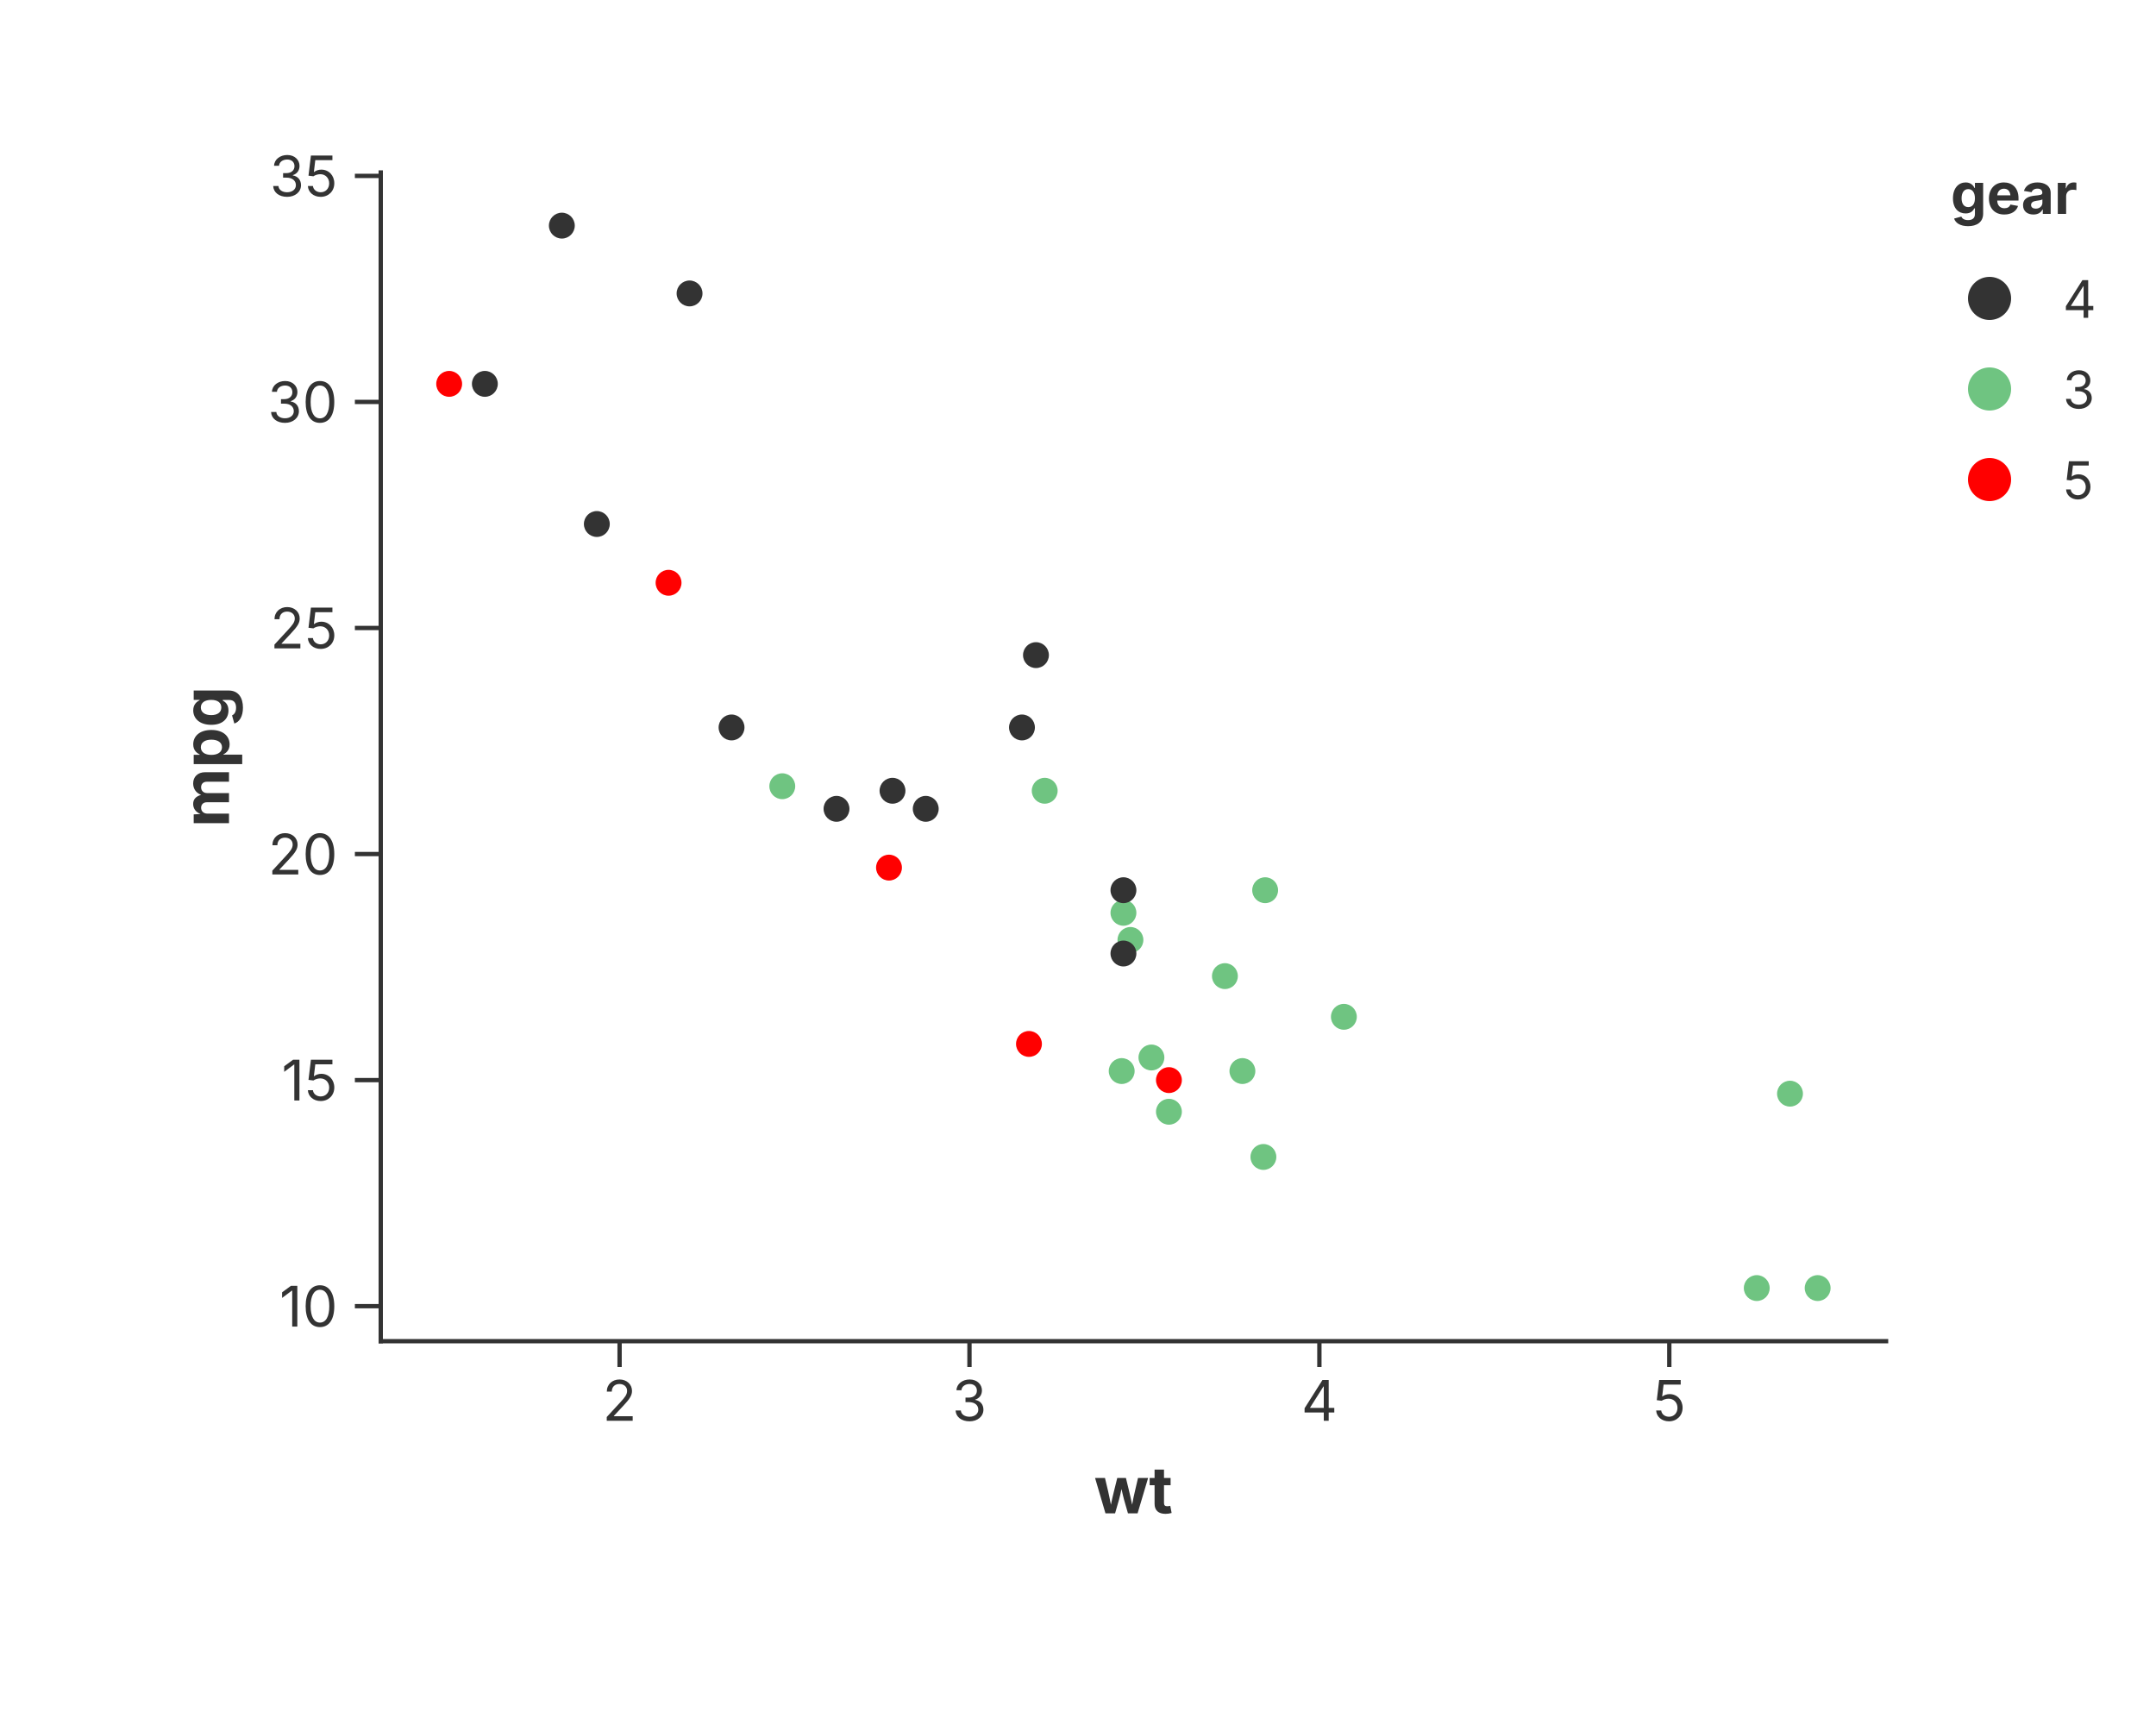
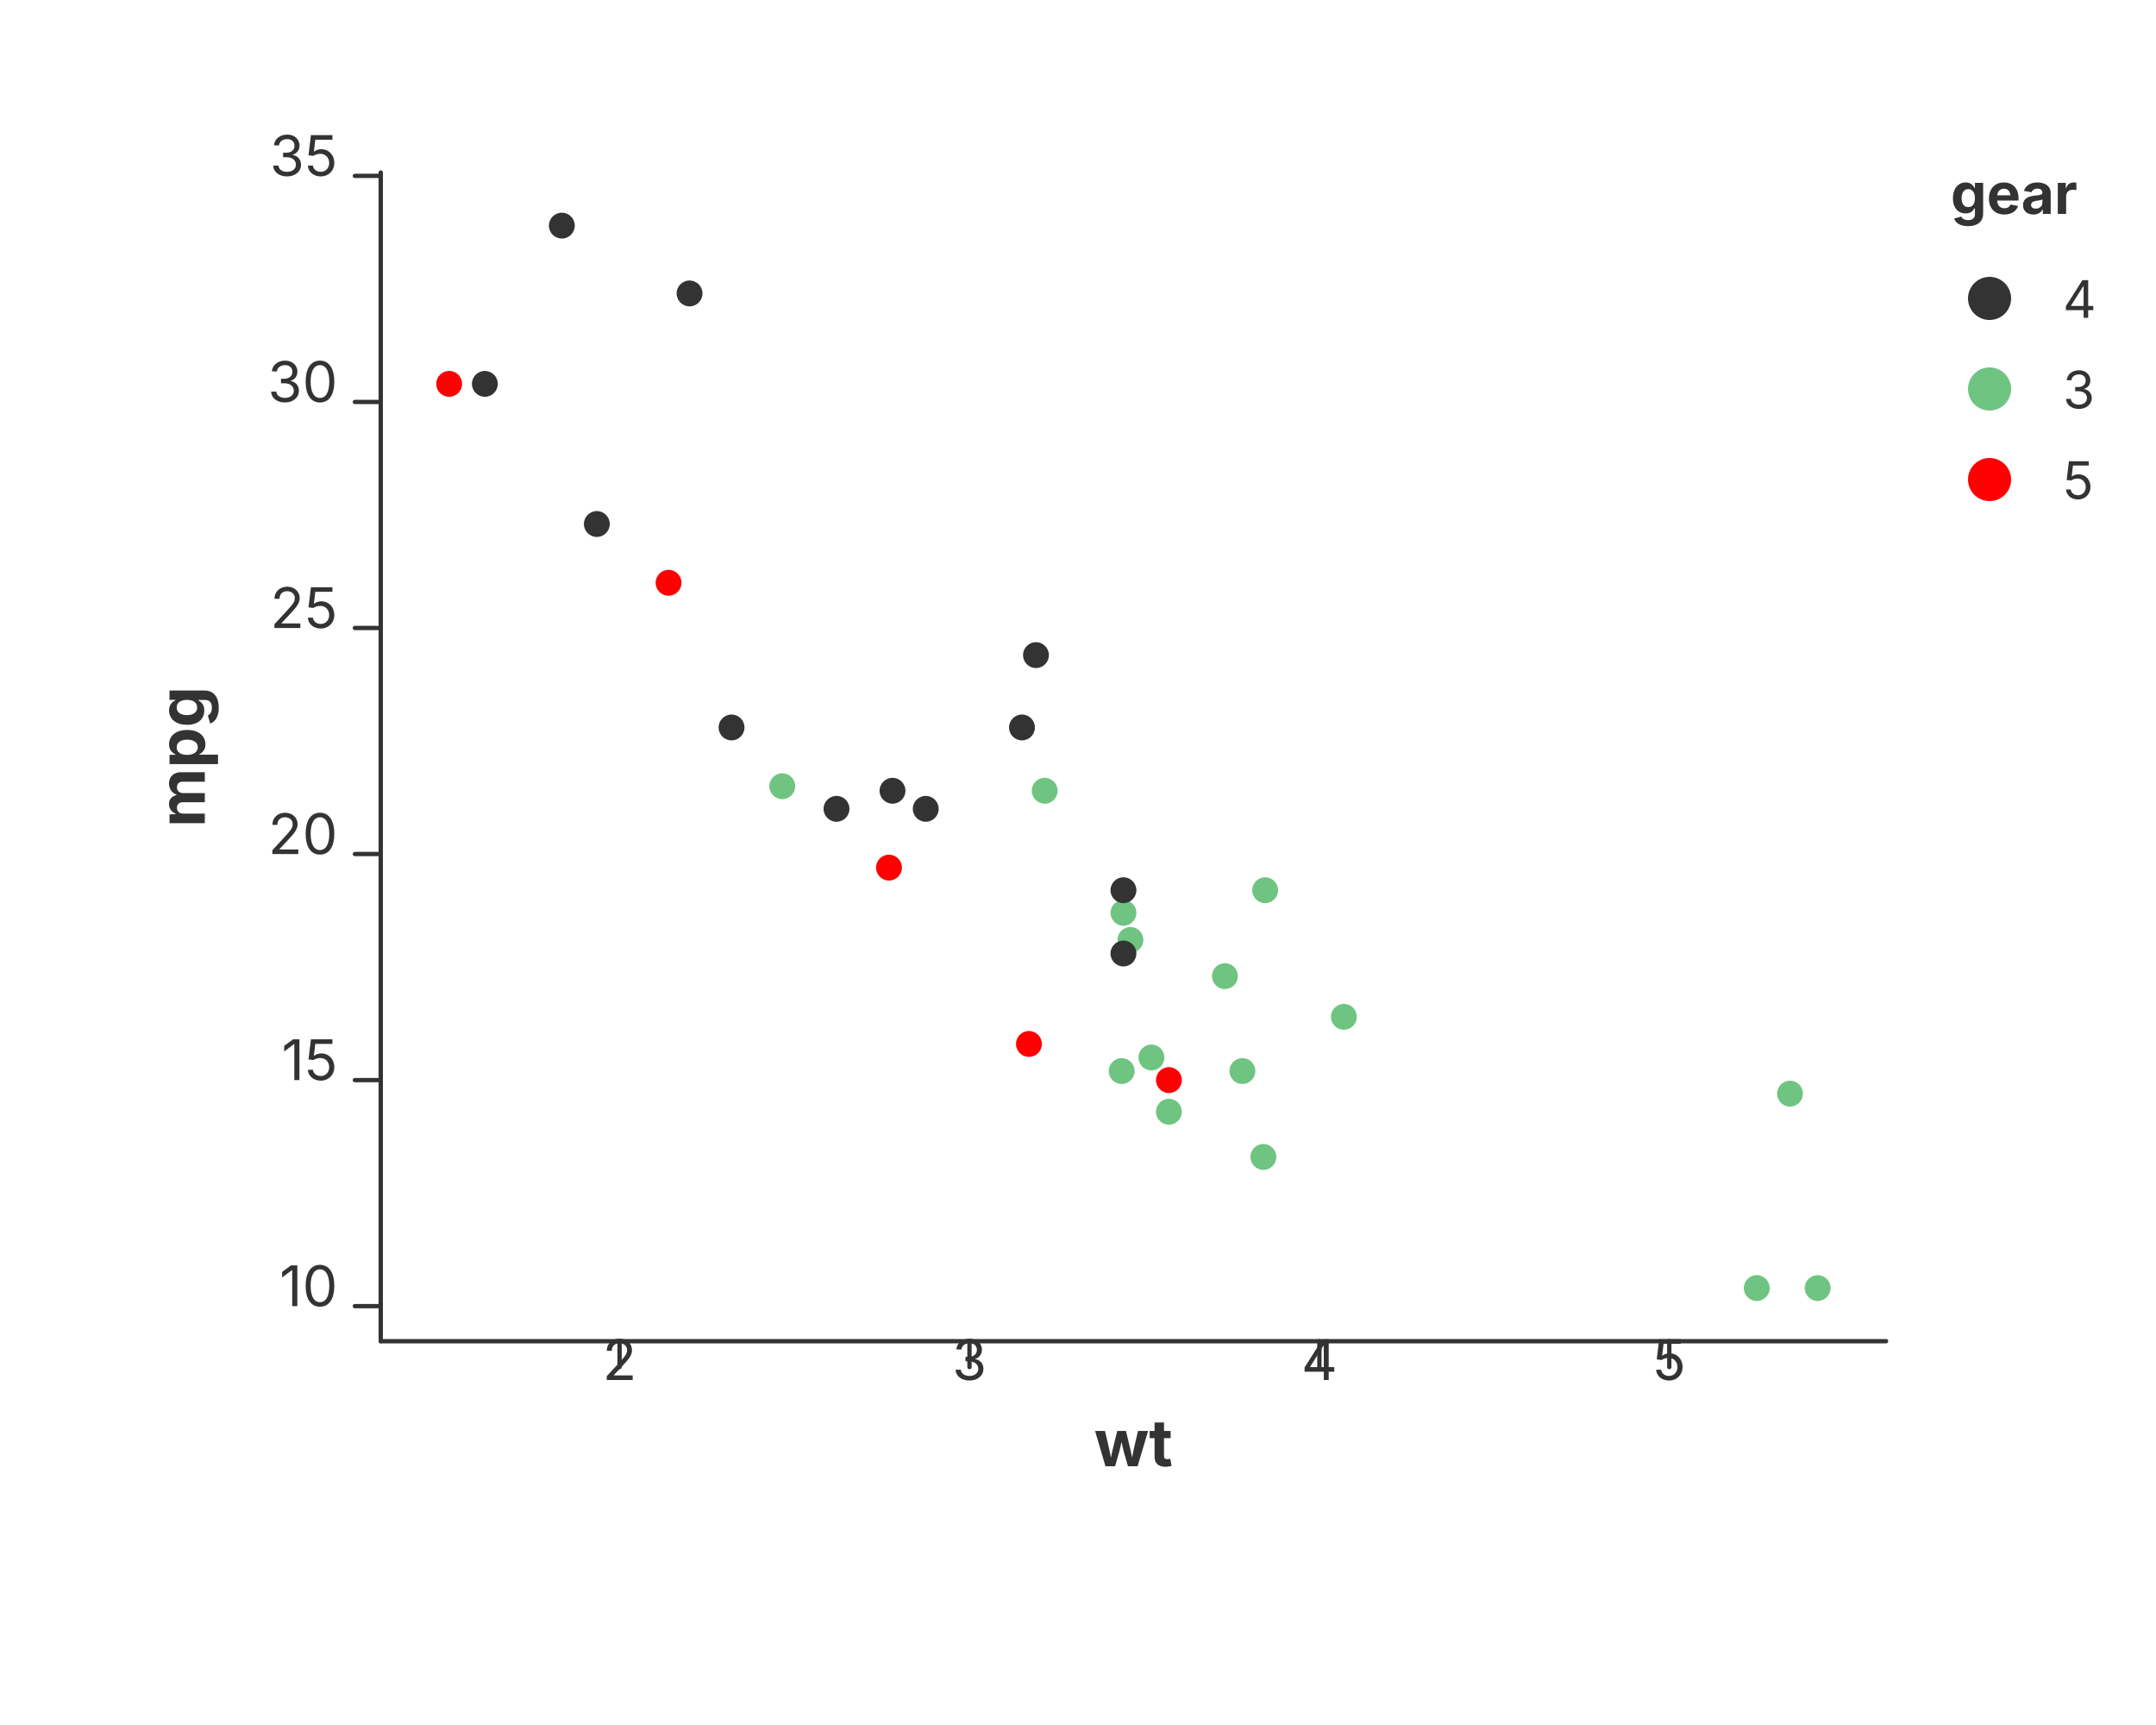
<svg xmlns="http://www.w3.org/2000/svg" width="500" height="400" viewBox="0 0 500 400">
-   <rect width="100%" height="100%" fill="rgba(255,255,255,1.000)" />
-   <line x1="88.30" y1="311.00" x2="437.40" y2="311.00" stroke="rgba(51,51,51,1.000)" stroke-width="1" stroke-linecap="square" />
-   <line x1="143.69" y1="311.00" x2="143.69" y2="317.00" stroke="rgba(51,51,51,1.000)" stroke-width="1.0" />
-   <text x="143.69" y="320.00" font-size="13" font-family="Inter, -apple-system, BlinkMacSystemFont, 'Segoe UI', Roboto, Helvetica, Arial, 'PingFang SC', 'Microsoft YaHei', Ubuntu, Cantarell, 'Noto Sans', sans-serif" fill="rgba(51,51,51,1.000)" text-anchor="middle" dominant-baseline="hanging">2</text>
-   <line x1="224.83" y1="311.00" x2="224.83" y2="317.00" stroke="rgba(51,51,51,1.000)" stroke-width="1.0" />
-   <text x="224.83" y="320.00" font-size="13" font-family="Inter, -apple-system, BlinkMacSystemFont, 'Segoe UI', Roboto, Helvetica, Arial, 'PingFang SC', 'Microsoft YaHei', Ubuntu, Cantarell, 'Noto Sans', sans-serif" fill="rgba(51,51,51,1.000)" text-anchor="middle" dominant-baseline="hanging">3</text>
-   <line x1="305.98" y1="311.00" x2="305.98" y2="317.00" stroke="rgba(51,51,51,1.000)" stroke-width="1.0" />
-   <text x="305.98" y="320.00" font-size="13" font-family="Inter, -apple-system, BlinkMacSystemFont, 'Segoe UI', Roboto, Helvetica, Arial, 'PingFang SC', 'Microsoft YaHei', Ubuntu, Cantarell, 'Noto Sans', sans-serif" fill="rgba(51,51,51,1.000)" text-anchor="middle" dominant-baseline="hanging">4</text>
-   <line x1="387.13" y1="311.00" x2="387.13" y2="317.00" stroke="rgba(51,51,51,1.000)" stroke-width="1.0" />
-   <text x="387.13" y="320.00" font-size="13" font-family="Inter, -apple-system, BlinkMacSystemFont, 'Segoe UI', Roboto, Helvetica, Arial, 'PingFang SC', 'Microsoft YaHei', Ubuntu, Cantarell, 'Noto Sans', sans-serif" fill="rgba(51,51,51,1.000)" text-anchor="middle" dominant-baseline="hanging">5</text>
-   <text x="262.85" y="340.00" text-anchor="middle" font-size="15" font-family="Inter, -apple-system, BlinkMacSystemFont, 'Segoe UI', Roboto, Helvetica, Arial, 'PingFang SC', 'Microsoft YaHei', Ubuntu, Cantarell, 'Noto Sans', sans-serif" fill="rgba(51,51,51,1.000)" font-weight="bold" dominant-baseline="hanging">wt</text>
-   <line x1="88.30" y1="40.00" x2="88.30" y2="311.00" stroke="rgba(51,51,51,1.000)" stroke-width="1" stroke-linecap="square" />
-   <line x1="88.30" y1="302.88" x2="82.30" y2="302.88" stroke="rgba(51,51,51,1.000)" stroke-width="1.0" />
-   <text x="78.30" y="302.88" font-size="13" font-family="Inter, -apple-system, BlinkMacSystemFont, 'Segoe UI', Roboto, Helvetica, Arial, 'PingFang SC', 'Microsoft YaHei', Ubuntu, Cantarell, 'Noto Sans', sans-serif" fill="rgba(51,51,51,1.000)" text-anchor="end" dominant-baseline="central">10</text>
-   <line x1="88.30" y1="250.46" x2="82.30" y2="250.46" stroke="rgba(51,51,51,1.000)" stroke-width="1.0" />
-   <text x="78.30" y="250.46" font-size="13" font-family="Inter, -apple-system, BlinkMacSystemFont, 'Segoe UI', Roboto, Helvetica, Arial, 'PingFang SC', 'Microsoft YaHei', Ubuntu, Cantarell, 'Noto Sans', sans-serif" fill="rgba(51,51,51,1.000)" text-anchor="end" dominant-baseline="central">15</text>
-   <line x1="88.30" y1="198.04" x2="82.30" y2="198.04" stroke="rgba(51,51,51,1.000)" stroke-width="1.0" />
-   <text x="78.30" y="198.04" font-size="13" font-family="Inter, -apple-system, BlinkMacSystemFont, 'Segoe UI', Roboto, Helvetica, Arial, 'PingFang SC', 'Microsoft YaHei', Ubuntu, Cantarell, 'Noto Sans', sans-serif" fill="rgba(51,51,51,1.000)" text-anchor="end" dominant-baseline="central">20</text>
-   <line x1="88.30" y1="145.62" x2="82.30" y2="145.62" stroke="rgba(51,51,51,1.000)" stroke-width="1.0" />
-   <text x="78.30" y="145.62" font-size="13" font-family="Inter, -apple-system, BlinkMacSystemFont, 'Segoe UI', Roboto, Helvetica, Arial, 'PingFang SC', 'Microsoft YaHei', Ubuntu, Cantarell, 'Noto Sans', sans-serif" fill="rgba(51,51,51,1.000)" text-anchor="end" dominant-baseline="central">25</text>
-   <line x1="88.30" y1="93.20" x2="82.30" y2="93.20" stroke="rgba(51,51,51,1.000)" stroke-width="1.0" />
-   <text x="78.30" y="93.20" font-size="13" font-family="Inter, -apple-system, BlinkMacSystemFont, 'Segoe UI', Roboto, Helvetica, Arial, 'PingFang SC', 'Microsoft YaHei', Ubuntu, Cantarell, 'Noto Sans', sans-serif" fill="rgba(51,51,51,1.000)" text-anchor="end" dominant-baseline="central">30</text>
-   <line x1="88.30" y1="40.79" x2="82.30" y2="40.79" stroke="rgba(51,51,51,1.000)" stroke-width="1.0" />
-   <text x="78.30" y="40.79" font-size="13" font-family="Inter, -apple-system, BlinkMacSystemFont, 'Segoe UI', Roboto, Helvetica, Arial, 'PingFang SC', 'Microsoft YaHei', Ubuntu, Cantarell, 'Noto Sans', sans-serif" fill="rgba(51,51,51,1.000)" text-anchor="end" dominant-baseline="central">35</text>
-   <text x="47.50" y="175.50" text-anchor="middle" font-size="15" font-family="Inter, -apple-system, BlinkMacSystemFont, 'Segoe UI', Roboto, Helvetica, Arial, 'PingFang SC', 'Microsoft YaHei', Ubuntu, Cantarell, 'Noto Sans', sans-serif" fill="rgba(51,51,51,1.000)" font-weight="bold" transform="rotate(-90, 47.50, 175.50)" dominant-baseline="middle">mpg</text>
-   <defs>
-     <clipPath id="plot-clip-area">
-       <rect x="88.300" y="40.000" width="349.100" height="271.000" />
-     </clipPath>
-   </defs>
-   <circle cx="193.997" cy="187.556" r="3.000" fill="rgba(51,51,51,1.000)" stroke="none" stroke-width="0.000" fill-opacity="1.000" stroke-opacity="1.000" clip-path="url(#plot-clip-area)" />
-   <circle cx="214.690" cy="187.556" r="3.000" fill="rgba(51,51,51,1.000)" stroke="none" stroke-width="0.000" fill-opacity="1.000" stroke-opacity="1.000" clip-path="url(#plot-clip-area)" />
-   <circle cx="169.653" cy="168.686" r="3.000" fill="rgba(51,51,51,1.000)" stroke="none" stroke-width="0.000" fill-opacity="1.000" stroke-opacity="1.000" clip-path="url(#plot-clip-area)" />
-   <circle cx="242.279" cy="183.363" r="3.000" fill="rgba(111,196,129,1.000)" stroke="none" stroke-width="0.000" fill-opacity="1.000" stroke-opacity="1.000" clip-path="url(#plot-clip-area)" />
-   <circle cx="260.537" cy="211.668" r="3.000" fill="rgba(111,196,129,1.000)" stroke="none" stroke-width="0.000" fill-opacity="1.000" stroke-opacity="1.000" clip-path="url(#plot-clip-area)" />
-   <circle cx="262.160" cy="217.958" r="3.000" fill="rgba(111,196,129,1.000)" stroke="none" stroke-width="0.000" fill-opacity="1.000" stroke-opacity="1.000" clip-path="url(#plot-clip-area)" />
-   <circle cx="271.086" cy="257.796" r="3.000" fill="rgba(111,196,129,1.000)" stroke="none" stroke-width="0.000" fill-opacity="1.000" stroke-opacity="1.000" clip-path="url(#plot-clip-area)" />
-   <circle cx="240.251" cy="151.912" r="3.000" fill="rgba(51,51,51,1.000)" stroke="none" stroke-width="0.000" fill-opacity="1.000" stroke-opacity="1.000" clip-path="url(#plot-clip-area)" />
-   <circle cx="237.005" cy="168.686" r="3.000" fill="rgba(51,51,51,1.000)" stroke="none" stroke-width="0.000" fill-opacity="1.000" stroke-opacity="1.000" clip-path="url(#plot-clip-area)" />
-   <circle cx="260.537" cy="206.426" r="3.000" fill="rgba(51,51,51,1.000)" stroke="none" stroke-width="0.000" fill-opacity="1.000" stroke-opacity="1.000" clip-path="url(#plot-clip-area)" />
-   <circle cx="260.537" cy="221.103" r="3.000" fill="rgba(51,51,51,1.000)" stroke="none" stroke-width="0.000" fill-opacity="1.000" stroke-opacity="1.000" clip-path="url(#plot-clip-area)" />
-   <circle cx="311.660" cy="235.780" r="3.000" fill="rgba(111,196,129,1.000)" stroke="none" stroke-width="0.000" fill-opacity="1.000" stroke-opacity="1.000" clip-path="url(#plot-clip-area)" />
-   <circle cx="284.070" cy="226.345" r="3.000" fill="rgba(111,196,129,1.000)" stroke="none" stroke-width="0.000" fill-opacity="1.000" stroke-opacity="1.000" clip-path="url(#plot-clip-area)" />
-   <circle cx="288.127" cy="248.361" r="3.000" fill="rgba(111,196,129,1.000)" stroke="none" stroke-width="0.000" fill-opacity="1.000" stroke-opacity="1.000" clip-path="url(#plot-clip-area)" />
-   <circle cx="407.412" cy="298.682" r="3.000" fill="rgba(111,196,129,1.000)" stroke="none" stroke-width="0.000" fill-opacity="1.000" stroke-opacity="1.000" clip-path="url(#plot-clip-area)" />
-   <circle cx="421.532" cy="298.682" r="3.000" fill="rgba(111,196,129,1.000)" stroke="none" stroke-width="0.000" fill-opacity="1.000" stroke-opacity="1.000" clip-path="url(#plot-clip-area)" />
-   <circle cx="415.121" cy="253.603" r="3.000" fill="rgba(111,196,129,1.000)" stroke="none" stroke-width="0.000" fill-opacity="1.000" stroke-opacity="1.000" clip-path="url(#plot-clip-area)" />
-   <circle cx="159.916" cy="68.044" r="3.000" fill="rgba(51,51,51,1.000)" stroke="none" stroke-width="0.000" fill-opacity="1.000" stroke-opacity="1.000" clip-path="url(#plot-clip-area)" />
-   <circle cx="112.445" cy="89.011" r="3.000" fill="rgba(51,51,51,1.000)" stroke="none" stroke-width="0.000" fill-opacity="1.000" stroke-opacity="1.000" clip-path="url(#plot-clip-area)" />
-   <circle cx="130.297" cy="52.318" r="3.000" fill="rgba(51,51,51,1.000)" stroke="none" stroke-width="0.000" fill-opacity="1.000" stroke-opacity="1.000" clip-path="url(#plot-clip-area)" />
-   <circle cx="181.420" cy="182.314" r="3.000" fill="rgba(111,196,129,1.000)" stroke="none" stroke-width="0.000" fill-opacity="1.000" stroke-opacity="1.000" clip-path="url(#plot-clip-area)" />
-   <circle cx="267.029" cy="245.216" r="3.000" fill="rgba(111,196,129,1.000)" stroke="none" stroke-width="0.000" fill-opacity="1.000" stroke-opacity="1.000" clip-path="url(#plot-clip-area)" />
-   <circle cx="260.132" cy="248.361" r="3.000" fill="rgba(111,196,129,1.000)" stroke="none" stroke-width="0.000" fill-opacity="1.000" stroke-opacity="1.000" clip-path="url(#plot-clip-area)" />
-   <circle cx="292.996" cy="268.280" r="3.000" fill="rgba(111,196,129,1.000)" stroke="none" stroke-width="0.000" fill-opacity="1.000" stroke-opacity="1.000" clip-path="url(#plot-clip-area)" />
-   <circle cx="293.402" cy="206.426" r="3.000" fill="rgba(111,196,129,1.000)" stroke="none" stroke-width="0.000" fill-opacity="1.000" stroke-opacity="1.000" clip-path="url(#plot-clip-area)" />
-   <circle cx="138.412" cy="121.510" r="3.000" fill="rgba(51,51,51,1.000)" stroke="none" stroke-width="0.000" fill-opacity="1.000" stroke-opacity="1.000" clip-path="url(#plot-clip-area)" />
-   <circle cx="155.047" cy="135.138" r="3.000" fill="rgba(255,0,0,1.000)" stroke="none" stroke-width="0.000" fill-opacity="1.000" stroke-opacity="1.000" clip-path="url(#plot-clip-area)" />
-   <circle cx="104.168" cy="89.011" r="3.000" fill="rgba(255,0,0,1.000)" stroke="none" stroke-width="0.000" fill-opacity="1.000" stroke-opacity="1.000" clip-path="url(#plot-clip-area)" />
-   <circle cx="238.628" cy="242.071" r="3.000" fill="rgba(255,0,0,1.000)" stroke="none" stroke-width="0.000" fill-opacity="1.000" stroke-opacity="1.000" clip-path="url(#plot-clip-area)" />
-   <circle cx="206.169" cy="201.185" r="3.000" fill="rgba(255,0,0,1.000)" stroke="none" stroke-width="0.000" fill-opacity="1.000" stroke-opacity="1.000" clip-path="url(#plot-clip-area)" />
-   <circle cx="271.086" cy="250.457" r="3.000" fill="rgba(255,0,0,1.000)" stroke="none" stroke-width="0.000" fill-opacity="1.000" stroke-opacity="1.000" clip-path="url(#plot-clip-area)" />
-   <circle cx="206.981" cy="183.363" r="3.000" fill="rgba(51,51,51,1.000)" stroke="none" stroke-width="0.000" fill-opacity="1.000" stroke-opacity="1.000" clip-path="url(#plot-clip-area)" />
-   <text x="452.400" y="49.600" font-size="13.2" font-family="Inter, -apple-system, BlinkMacSystemFont, 'Segoe UI', Roboto, Helvetica, Arial, 'PingFang SC', 'Microsoft YaHei', Ubuntu, Cantarell, 'Noto Sans', sans-serif" fill="rgba(51,51,51,1.000)" fill-opacity="1.000" text-anchor="start" font-weight="bold">gear</text>
+   <rect x="0.000" y="0.000" width="500.000" height="400.000" fill="rgba(255,255,255,1.000)" stroke="none" stroke-width="0.000" fill-opacity="1.000" stroke-opacity="1.000" />
+   <path d="M 88.300 311.000 L 437.400 311.000" stroke="rgba(51,51,51,1.000)" stroke-width="1.000" stroke-opacity="1.000" fill="none" stroke-linejoin="round" stroke-linecap="round" />
+   <path d="M 143.686 311.000 L 143.686 317.000" stroke="rgba(51,51,51,1.000)" stroke-width="1.000" stroke-opacity="1.000" fill="none" stroke-linejoin="round" stroke-linecap="round" />
+   <text x="143.686" y="320.000" font-size="13.0" font-family="Inter, -apple-system, BlinkMacSystemFont, 'Segoe UI', Roboto, Helvetica, Arial, 'PingFang SC', 'Microsoft YaHei', Ubuntu, Cantarell, 'Noto Sans', sans-serif" fill="rgba(51,51,51,1.000)" fill-opacity="1.000" text-anchor="middle" font-weight="normal" dominant_baseline="hanging" transform="rotate(0 143.686 320.000)">2</text>
+   <path d="M 224.833 311.000 L 224.833 317.000" stroke="rgba(51,51,51,1.000)" stroke-width="1.000" stroke-opacity="1.000" fill="none" stroke-linejoin="round" stroke-linecap="round" />
+   <text x="224.833" y="320.000" font-size="13.0" font-family="Inter, -apple-system, BlinkMacSystemFont, 'Segoe UI', Roboto, Helvetica, Arial, 'PingFang SC', 'Microsoft YaHei', Ubuntu, Cantarell, 'Noto Sans', sans-serif" fill="rgba(51,51,51,1.000)" fill-opacity="1.000" text-anchor="middle" font-weight="normal" dominant_baseline="hanging" transform="rotate(0 224.833 320.000)">3</text>
+   <path d="M 305.979 311.000 L 305.979 317.000" stroke="rgba(51,51,51,1.000)" stroke-width="1.000" stroke-opacity="1.000" fill="none" stroke-linejoin="round" stroke-linecap="round" />
+   <text x="305.979" y="320.000" font-size="13.0" font-family="Inter, -apple-system, BlinkMacSystemFont, 'Segoe UI', Roboto, Helvetica, Arial, 'PingFang SC', 'Microsoft YaHei', Ubuntu, Cantarell, 'Noto Sans', sans-serif" fill="rgba(51,51,51,1.000)" fill-opacity="1.000" text-anchor="middle" font-weight="normal" dominant_baseline="hanging" transform="rotate(0 305.979 320.000)">4</text>
+   <path d="M 387.126 311.000 L 387.126 317.000" stroke="rgba(51,51,51,1.000)" stroke-width="1.000" stroke-opacity="1.000" fill="none" stroke-linejoin="round" stroke-linecap="round" />
+   <text x="387.126" y="320.000" font-size="13.0" font-family="Inter, -apple-system, BlinkMacSystemFont, 'Segoe UI', Roboto, Helvetica, Arial, 'PingFang SC', 'Microsoft YaHei', Ubuntu, Cantarell, 'Noto Sans', sans-serif" fill="rgba(51,51,51,1.000)" fill-opacity="1.000" text-anchor="middle" font-weight="normal" dominant_baseline="hanging" transform="rotate(0 387.126 320.000)">5</text>
+   <text x="262.850" y="340.000" font-size="15.0" font-family="Inter, -apple-system, BlinkMacSystemFont, 'Segoe UI', Roboto, Helvetica, Arial, 'PingFang SC', 'Microsoft YaHei', Ubuntu, Cantarell, 'Noto Sans', sans-serif" fill="rgba(51,51,51,1.000)" fill-opacity="1.000" text-anchor="middle" font-weight="bold" dominant_baseline="hanging" transform="rotate(0 262.850 340.000)">wt</text>
+   <path d="M 88.300 40.000 L 88.300 311.000" stroke="rgba(51,51,51,1.000)" stroke-width="1.000" stroke-opacity="1.000" fill="none" stroke-linejoin="round" stroke-linecap="round" />
+   <path d="M 88.300 302.875 L 82.300 302.875" stroke="rgba(51,51,51,1.000)" stroke-width="1.000" stroke-opacity="1.000" fill="none" stroke-linejoin="round" stroke-linecap="round" />
+   <text x="78.300" y="302.875" font-size="13.0" font-family="Inter, -apple-system, BlinkMacSystemFont, 'Segoe UI', Roboto, Helvetica, Arial, 'PingFang SC', 'Microsoft YaHei', Ubuntu, Cantarell, 'Noto Sans', sans-serif" fill="rgba(51,51,51,1.000)" fill-opacity="1.000" text-anchor="end" font-weight="normal" dominant_baseline="central" transform="rotate(0 78.300 302.875)">10</text>
+   <path d="M 88.300 250.457 L 82.300 250.457" stroke="rgba(51,51,51,1.000)" stroke-width="1.000" stroke-opacity="1.000" fill="none" stroke-linejoin="round" stroke-linecap="round" />
+   <text x="78.300" y="250.457" font-size="13.0" font-family="Inter, -apple-system, BlinkMacSystemFont, 'Segoe UI', Roboto, Helvetica, Arial, 'PingFang SC', 'Microsoft YaHei', Ubuntu, Cantarell, 'Noto Sans', sans-serif" fill="rgba(51,51,51,1.000)" fill-opacity="1.000" text-anchor="end" font-weight="normal" dominant_baseline="central" transform="rotate(0 78.300 250.457)">15</text>
+   <path d="M 88.300 198.040 L 82.300 198.040" stroke="rgba(51,51,51,1.000)" stroke-width="1.000" stroke-opacity="1.000" fill="none" stroke-linejoin="round" stroke-linecap="round" />
+   <text x="78.300" y="198.040" font-size="13.0" font-family="Inter, -apple-system, BlinkMacSystemFont, 'Segoe UI', Roboto, Helvetica, Arial, 'PingFang SC', 'Microsoft YaHei', Ubuntu, Cantarell, 'Noto Sans', sans-serif" fill="rgba(51,51,51,1.000)" fill-opacity="1.000" text-anchor="end" font-weight="normal" dominant_baseline="central" transform="rotate(0 78.300 198.040)">20</text>
+   <path d="M 88.300 145.622 L 82.300 145.622" stroke="rgba(51,51,51,1.000)" stroke-width="1.000" stroke-opacity="1.000" fill="none" stroke-linejoin="round" stroke-linecap="round" />
+   <text x="78.300" y="145.622" font-size="13.0" font-family="Inter, -apple-system, BlinkMacSystemFont, 'Segoe UI', Roboto, Helvetica, Arial, 'PingFang SC', 'Microsoft YaHei', Ubuntu, Cantarell, 'Noto Sans', sans-serif" fill="rgba(51,51,51,1.000)" fill-opacity="1.000" text-anchor="end" font-weight="normal" dominant_baseline="central" transform="rotate(0 78.300 145.622)">25</text>
+   <path d="M 88.300 93.204 L 82.300 93.204" stroke="rgba(51,51,51,1.000)" stroke-width="1.000" stroke-opacity="1.000" fill="none" stroke-linejoin="round" stroke-linecap="round" />
+   <text x="78.300" y="93.204" font-size="13.0" font-family="Inter, -apple-system, BlinkMacSystemFont, 'Segoe UI', Roboto, Helvetica, Arial, 'PingFang SC', 'Microsoft YaHei', Ubuntu, Cantarell, 'Noto Sans', sans-serif" fill="rgba(51,51,51,1.000)" fill-opacity="1.000" text-anchor="end" font-weight="normal" dominant_baseline="central" transform="rotate(0 78.300 93.204)">30</text>
+   <path d="M 88.300 40.786 L 82.300 40.786" stroke="rgba(51,51,51,1.000)" stroke-width="1.000" stroke-opacity="1.000" fill="none" stroke-linejoin="round" stroke-linecap="round" />
+   <text x="78.300" y="40.786" font-size="13.0" font-family="Inter, -apple-system, BlinkMacSystemFont, 'Segoe UI', Roboto, Helvetica, Arial, 'PingFang SC', 'Microsoft YaHei', Ubuntu, Cantarell, 'Noto Sans', sans-serif" fill="rgba(51,51,51,1.000)" fill-opacity="1.000" text-anchor="end" font-weight="normal" dominant_baseline="central" transform="rotate(0 78.300 40.786)">35</text>
+   <text x="47.500" y="175.500" font-size="15.0" font-family="Inter, -apple-system, BlinkMacSystemFont, 'Segoe UI', Roboto, Helvetica, Arial, 'PingFang SC', 'Microsoft YaHei', Ubuntu, Cantarell, 'Noto Sans', sans-serif" fill="rgba(51,51,51,1.000)" fill-opacity="1.000" text-anchor="middle" font-weight="bold" dominant_baseline="middle" transform="rotate(-90 47.500 175.500)">mpg</text>
+   <circle cx="193.997" cy="187.556" r="3.000" fill="rgba(51,51,51,1.000)" stroke="none" stroke-width="0.000" fill-opacity="1.000" stroke-opacity="1.000" />
+   <circle cx="214.690" cy="187.556" r="3.000" fill="rgba(51,51,51,1.000)" stroke="none" stroke-width="0.000" fill-opacity="1.000" stroke-opacity="1.000" />
+   <circle cx="169.653" cy="168.686" r="3.000" fill="rgba(51,51,51,1.000)" stroke="none" stroke-width="0.000" fill-opacity="1.000" stroke-opacity="1.000" />
+   <circle cx="242.279" cy="183.363" r="3.000" fill="rgba(111,196,129,1.000)" stroke="none" stroke-width="0.000" fill-opacity="1.000" stroke-opacity="1.000" />
+   <circle cx="260.537" cy="211.668" r="3.000" fill="rgba(111,196,129,1.000)" stroke="none" stroke-width="0.000" fill-opacity="1.000" stroke-opacity="1.000" />
+   <circle cx="262.160" cy="217.958" r="3.000" fill="rgba(111,196,129,1.000)" stroke="none" stroke-width="0.000" fill-opacity="1.000" stroke-opacity="1.000" />
+   <circle cx="271.086" cy="257.796" r="3.000" fill="rgba(111,196,129,1.000)" stroke="none" stroke-width="0.000" fill-opacity="1.000" stroke-opacity="1.000" />
+   <circle cx="240.251" cy="151.912" r="3.000" fill="rgba(51,51,51,1.000)" stroke="none" stroke-width="0.000" fill-opacity="1.000" stroke-opacity="1.000" />
+   <circle cx="237.005" cy="168.686" r="3.000" fill="rgba(51,51,51,1.000)" stroke="none" stroke-width="0.000" fill-opacity="1.000" stroke-opacity="1.000" />
+   <circle cx="260.537" cy="206.426" r="3.000" fill="rgba(51,51,51,1.000)" stroke="none" stroke-width="0.000" fill-opacity="1.000" stroke-opacity="1.000" />
+   <circle cx="260.537" cy="221.103" r="3.000" fill="rgba(51,51,51,1.000)" stroke="none" stroke-width="0.000" fill-opacity="1.000" stroke-opacity="1.000" />
+   <circle cx="311.660" cy="235.780" r="3.000" fill="rgba(111,196,129,1.000)" stroke="none" stroke-width="0.000" fill-opacity="1.000" stroke-opacity="1.000" />
+   <circle cx="284.070" cy="226.345" r="3.000" fill="rgba(111,196,129,1.000)" stroke="none" stroke-width="0.000" fill-opacity="1.000" stroke-opacity="1.000" />
+   <circle cx="288.127" cy="248.361" r="3.000" fill="rgba(111,196,129,1.000)" stroke="none" stroke-width="0.000" fill-opacity="1.000" stroke-opacity="1.000" />
+   <circle cx="407.412" cy="298.682" r="3.000" fill="rgba(111,196,129,1.000)" stroke="none" stroke-width="0.000" fill-opacity="1.000" stroke-opacity="1.000" />
+   <circle cx="421.532" cy="298.682" r="3.000" fill="rgba(111,196,129,1.000)" stroke="none" stroke-width="0.000" fill-opacity="1.000" stroke-opacity="1.000" />
+   <circle cx="415.121" cy="253.603" r="3.000" fill="rgba(111,196,129,1.000)" stroke="none" stroke-width="0.000" fill-opacity="1.000" stroke-opacity="1.000" />
+   <circle cx="159.916" cy="68.044" r="3.000" fill="rgba(51,51,51,1.000)" stroke="none" stroke-width="0.000" fill-opacity="1.000" stroke-opacity="1.000" />
+   <circle cx="112.445" cy="89.011" r="3.000" fill="rgba(51,51,51,1.000)" stroke="none" stroke-width="0.000" fill-opacity="1.000" stroke-opacity="1.000" />
+   <circle cx="130.297" cy="52.318" r="3.000" fill="rgba(51,51,51,1.000)" stroke="none" stroke-width="0.000" fill-opacity="1.000" stroke-opacity="1.000" />
+   <circle cx="181.420" cy="182.314" r="3.000" fill="rgba(111,196,129,1.000)" stroke="none" stroke-width="0.000" fill-opacity="1.000" stroke-opacity="1.000" />
+   <circle cx="267.029" cy="245.216" r="3.000" fill="rgba(111,196,129,1.000)" stroke="none" stroke-width="0.000" fill-opacity="1.000" stroke-opacity="1.000" />
+   <circle cx="260.132" cy="248.361" r="3.000" fill="rgba(111,196,129,1.000)" stroke="none" stroke-width="0.000" fill-opacity="1.000" stroke-opacity="1.000" />
+   <circle cx="292.996" cy="268.280" r="3.000" fill="rgba(111,196,129,1.000)" stroke="none" stroke-width="0.000" fill-opacity="1.000" stroke-opacity="1.000" />
+   <circle cx="293.402" cy="206.426" r="3.000" fill="rgba(111,196,129,1.000)" stroke="none" stroke-width="0.000" fill-opacity="1.000" stroke-opacity="1.000" />
+   <circle cx="138.412" cy="121.510" r="3.000" fill="rgba(51,51,51,1.000)" stroke="none" stroke-width="0.000" fill-opacity="1.000" stroke-opacity="1.000" />
+   <circle cx="155.047" cy="135.138" r="3.000" fill="rgba(255,0,0,1.000)" stroke="none" stroke-width="0.000" fill-opacity="1.000" stroke-opacity="1.000" />
+   <circle cx="104.168" cy="89.011" r="3.000" fill="rgba(255,0,0,1.000)" stroke="none" stroke-width="0.000" fill-opacity="1.000" stroke-opacity="1.000" />
+   <circle cx="238.628" cy="242.071" r="3.000" fill="rgba(255,0,0,1.000)" stroke="none" stroke-width="0.000" fill-opacity="1.000" stroke-opacity="1.000" />
+   <circle cx="206.169" cy="201.185" r="3.000" fill="rgba(255,0,0,1.000)" stroke="none" stroke-width="0.000" fill-opacity="1.000" stroke-opacity="1.000" />
+   <circle cx="271.086" cy="250.457" r="3.000" fill="rgba(255,0,0,1.000)" stroke="none" stroke-width="0.000" fill-opacity="1.000" stroke-opacity="1.000" />
+   <circle cx="206.981" cy="183.363" r="3.000" fill="rgba(51,51,51,1.000)" stroke="none" stroke-width="0.000" fill-opacity="1.000" stroke-opacity="1.000" />
+   <text x="452.400" y="49.600" font-size="13.2" font-family="Inter, -apple-system, BlinkMacSystemFont, 'Segoe UI', Roboto, Helvetica, Arial, 'PingFang SC', 'Microsoft YaHei', Ubuntu, Cantarell, 'Noto Sans', sans-serif" fill="rgba(51,51,51,1.000)" fill-opacity="1.000" text-anchor="start" font-weight="bold" dominant_baseline="middle" transform="rotate(0 452.400 49.600)">gear</text>
  <circle cx="461.400" cy="69.200" r="5.000" fill="rgba(51,51,51,1.000)" stroke="none" stroke-width="0.000" fill-opacity="1.000" stroke-opacity="1.000" />
-   <text x="478.400" y="73.700" font-size="12.0" font-family="Inter, -apple-system, BlinkMacSystemFont, 'Segoe UI', Roboto, Helvetica, Arial, 'PingFang SC', 'Microsoft YaHei', Ubuntu, Cantarell, 'Noto Sans', sans-serif" fill="rgba(51,51,51,1.000)" fill-opacity="1.000" text-anchor="start" font-weight="normal">4</text>
+   <text x="478.400" y="73.700" font-size="12.0" font-family="Inter, -apple-system, BlinkMacSystemFont, 'Segoe UI', Roboto, Helvetica, Arial, 'PingFang SC', 'Microsoft YaHei', Ubuntu, Cantarell, 'Noto Sans', sans-serif" fill="rgba(51,51,51,1.000)" fill-opacity="1.000" text-anchor="start" font-weight="normal" dominant_baseline="middle" transform="rotate(0 478.400 73.700)">4</text>
  <circle cx="461.400" cy="90.200" r="5.000" fill="rgba(111,196,129,1.000)" stroke="none" stroke-width="0.000" fill-opacity="1.000" stroke-opacity="1.000" />
-   <text x="478.400" y="94.700" font-size="12.0" font-family="Inter, -apple-system, BlinkMacSystemFont, 'Segoe UI', Roboto, Helvetica, Arial, 'PingFang SC', 'Microsoft YaHei', Ubuntu, Cantarell, 'Noto Sans', sans-serif" fill="rgba(51,51,51,1.000)" fill-opacity="1.000" text-anchor="start" font-weight="normal">3</text>
+   <text x="478.400" y="94.700" font-size="12.0" font-family="Inter, -apple-system, BlinkMacSystemFont, 'Segoe UI', Roboto, Helvetica, Arial, 'PingFang SC', 'Microsoft YaHei', Ubuntu, Cantarell, 'Noto Sans', sans-serif" fill="rgba(51,51,51,1.000)" fill-opacity="1.000" text-anchor="start" font-weight="normal" dominant_baseline="middle" transform="rotate(0 478.400 94.700)">3</text>
  <circle cx="461.400" cy="111.200" r="5.000" fill="rgba(255,0,0,1.000)" stroke="none" stroke-width="0.000" fill-opacity="1.000" stroke-opacity="1.000" />
-   <text x="478.400" y="115.700" font-size="12.0" font-family="Inter, -apple-system, BlinkMacSystemFont, 'Segoe UI', Roboto, Helvetica, Arial, 'PingFang SC', 'Microsoft YaHei', Ubuntu, Cantarell, 'Noto Sans', sans-serif" fill="rgba(51,51,51,1.000)" fill-opacity="1.000" text-anchor="start" font-weight="normal">5</text>
+   <text x="478.400" y="115.700" font-size="12.0" font-family="Inter, -apple-system, BlinkMacSystemFont, 'Segoe UI', Roboto, Helvetica, Arial, 'PingFang SC', 'Microsoft YaHei', Ubuntu, Cantarell, 'Noto Sans', sans-serif" fill="rgba(51,51,51,1.000)" fill-opacity="1.000" text-anchor="start" font-weight="normal" dominant_baseline="middle" transform="rotate(0 478.400 115.700)">5</text>
</svg>
